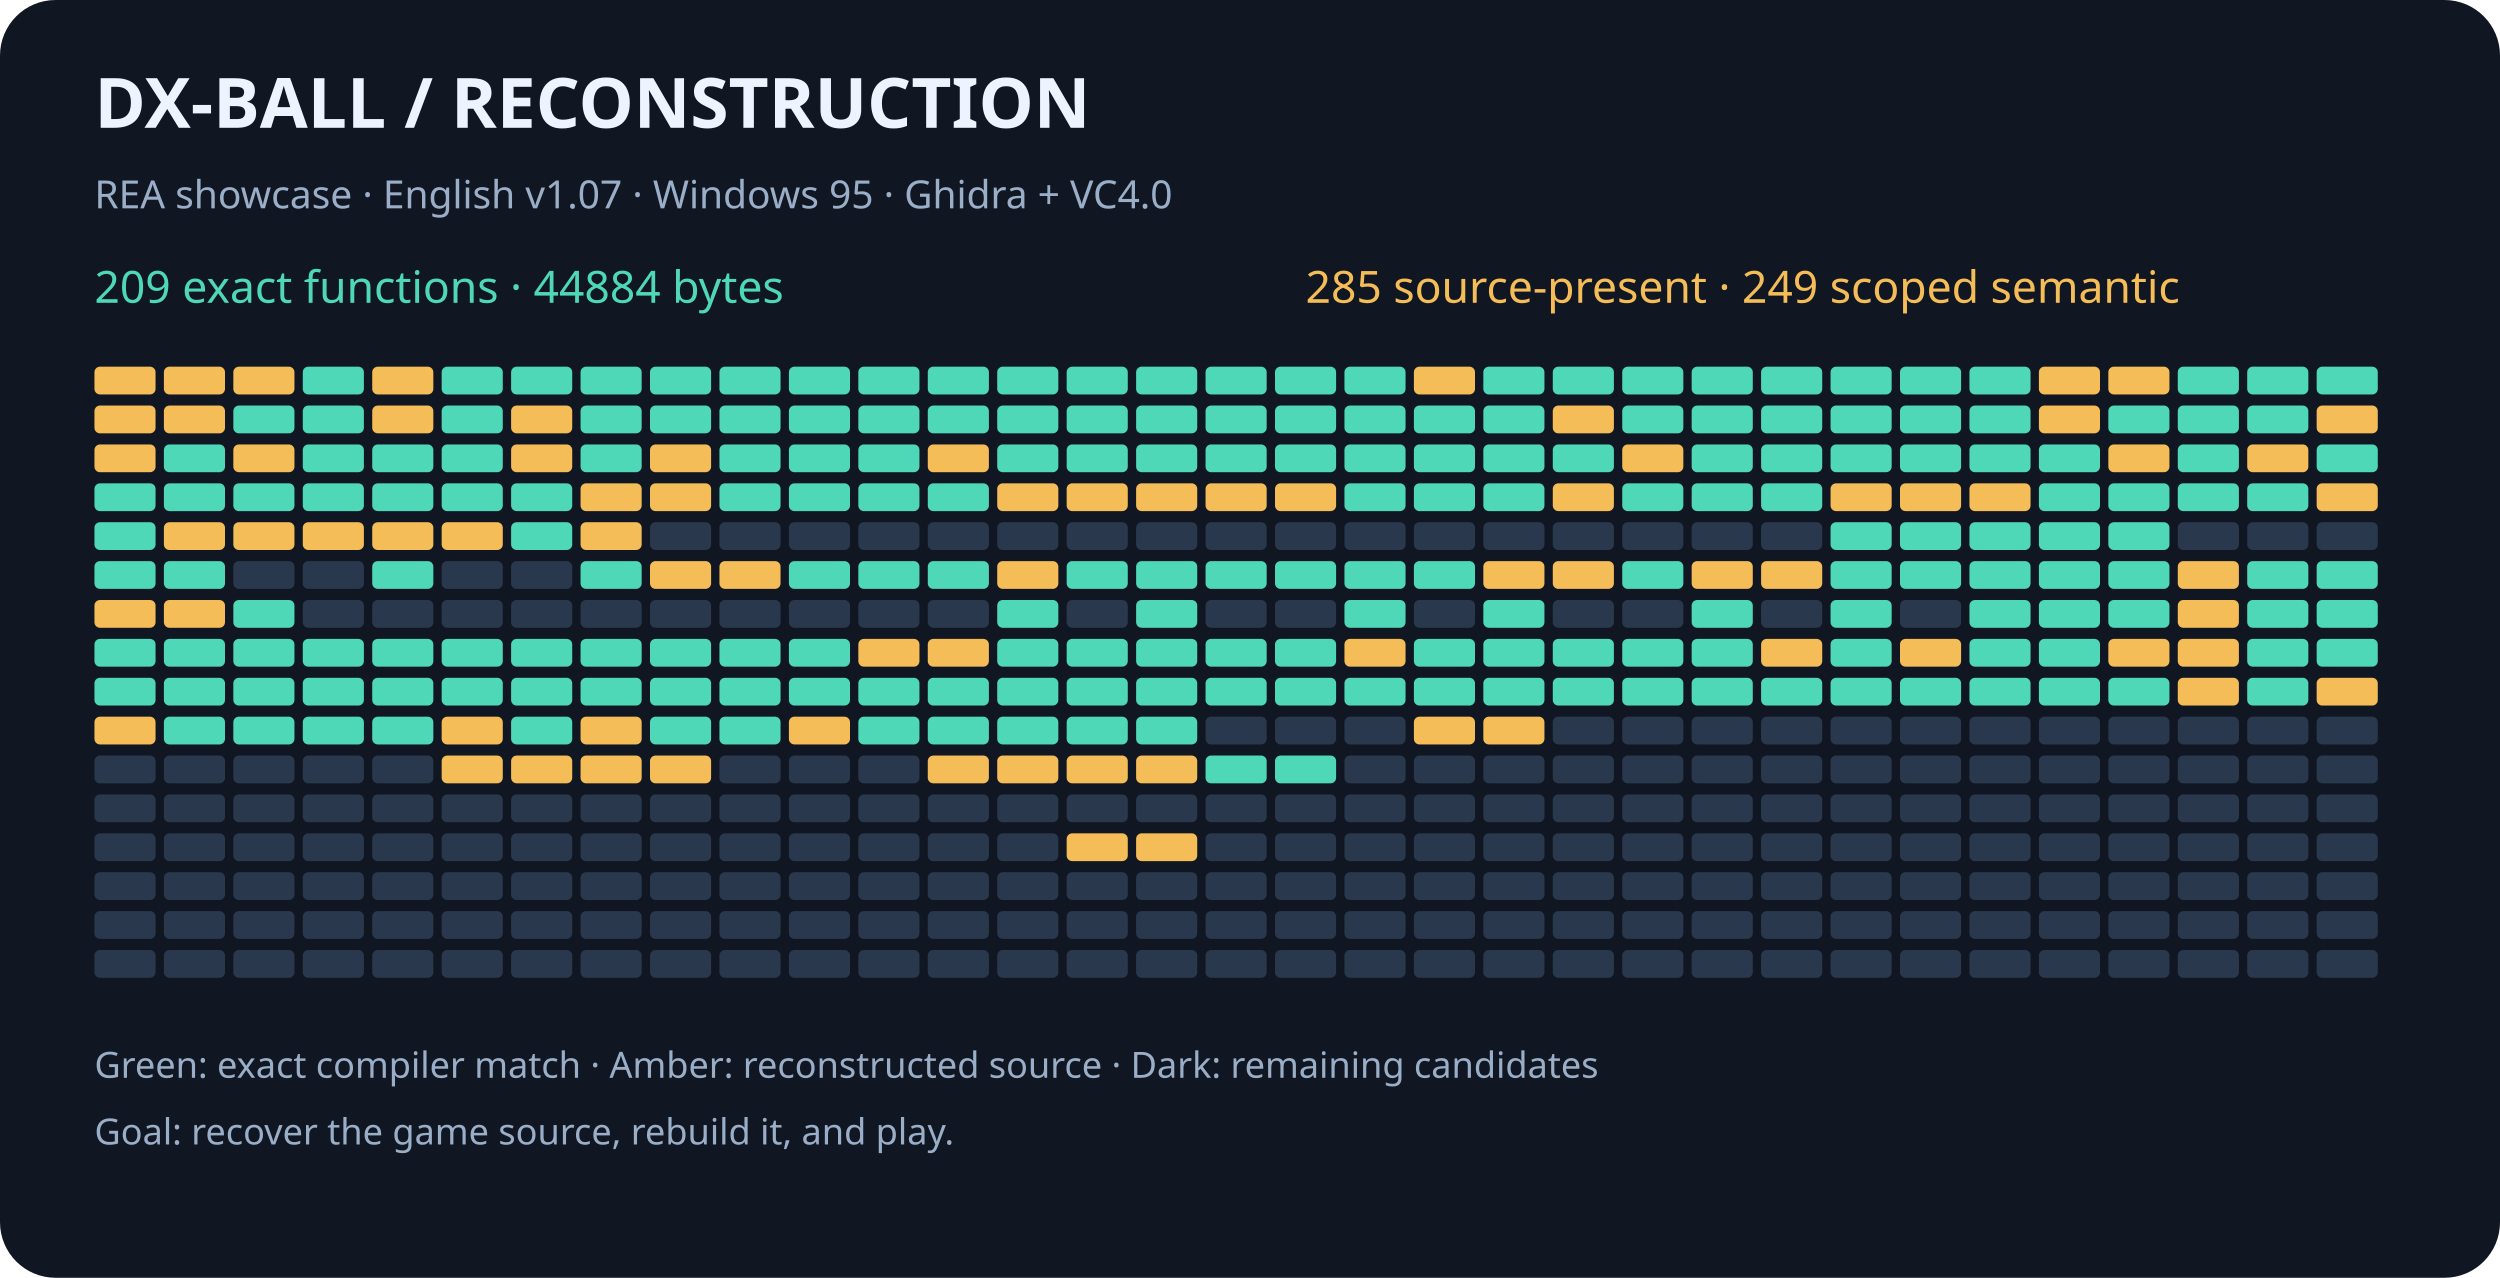
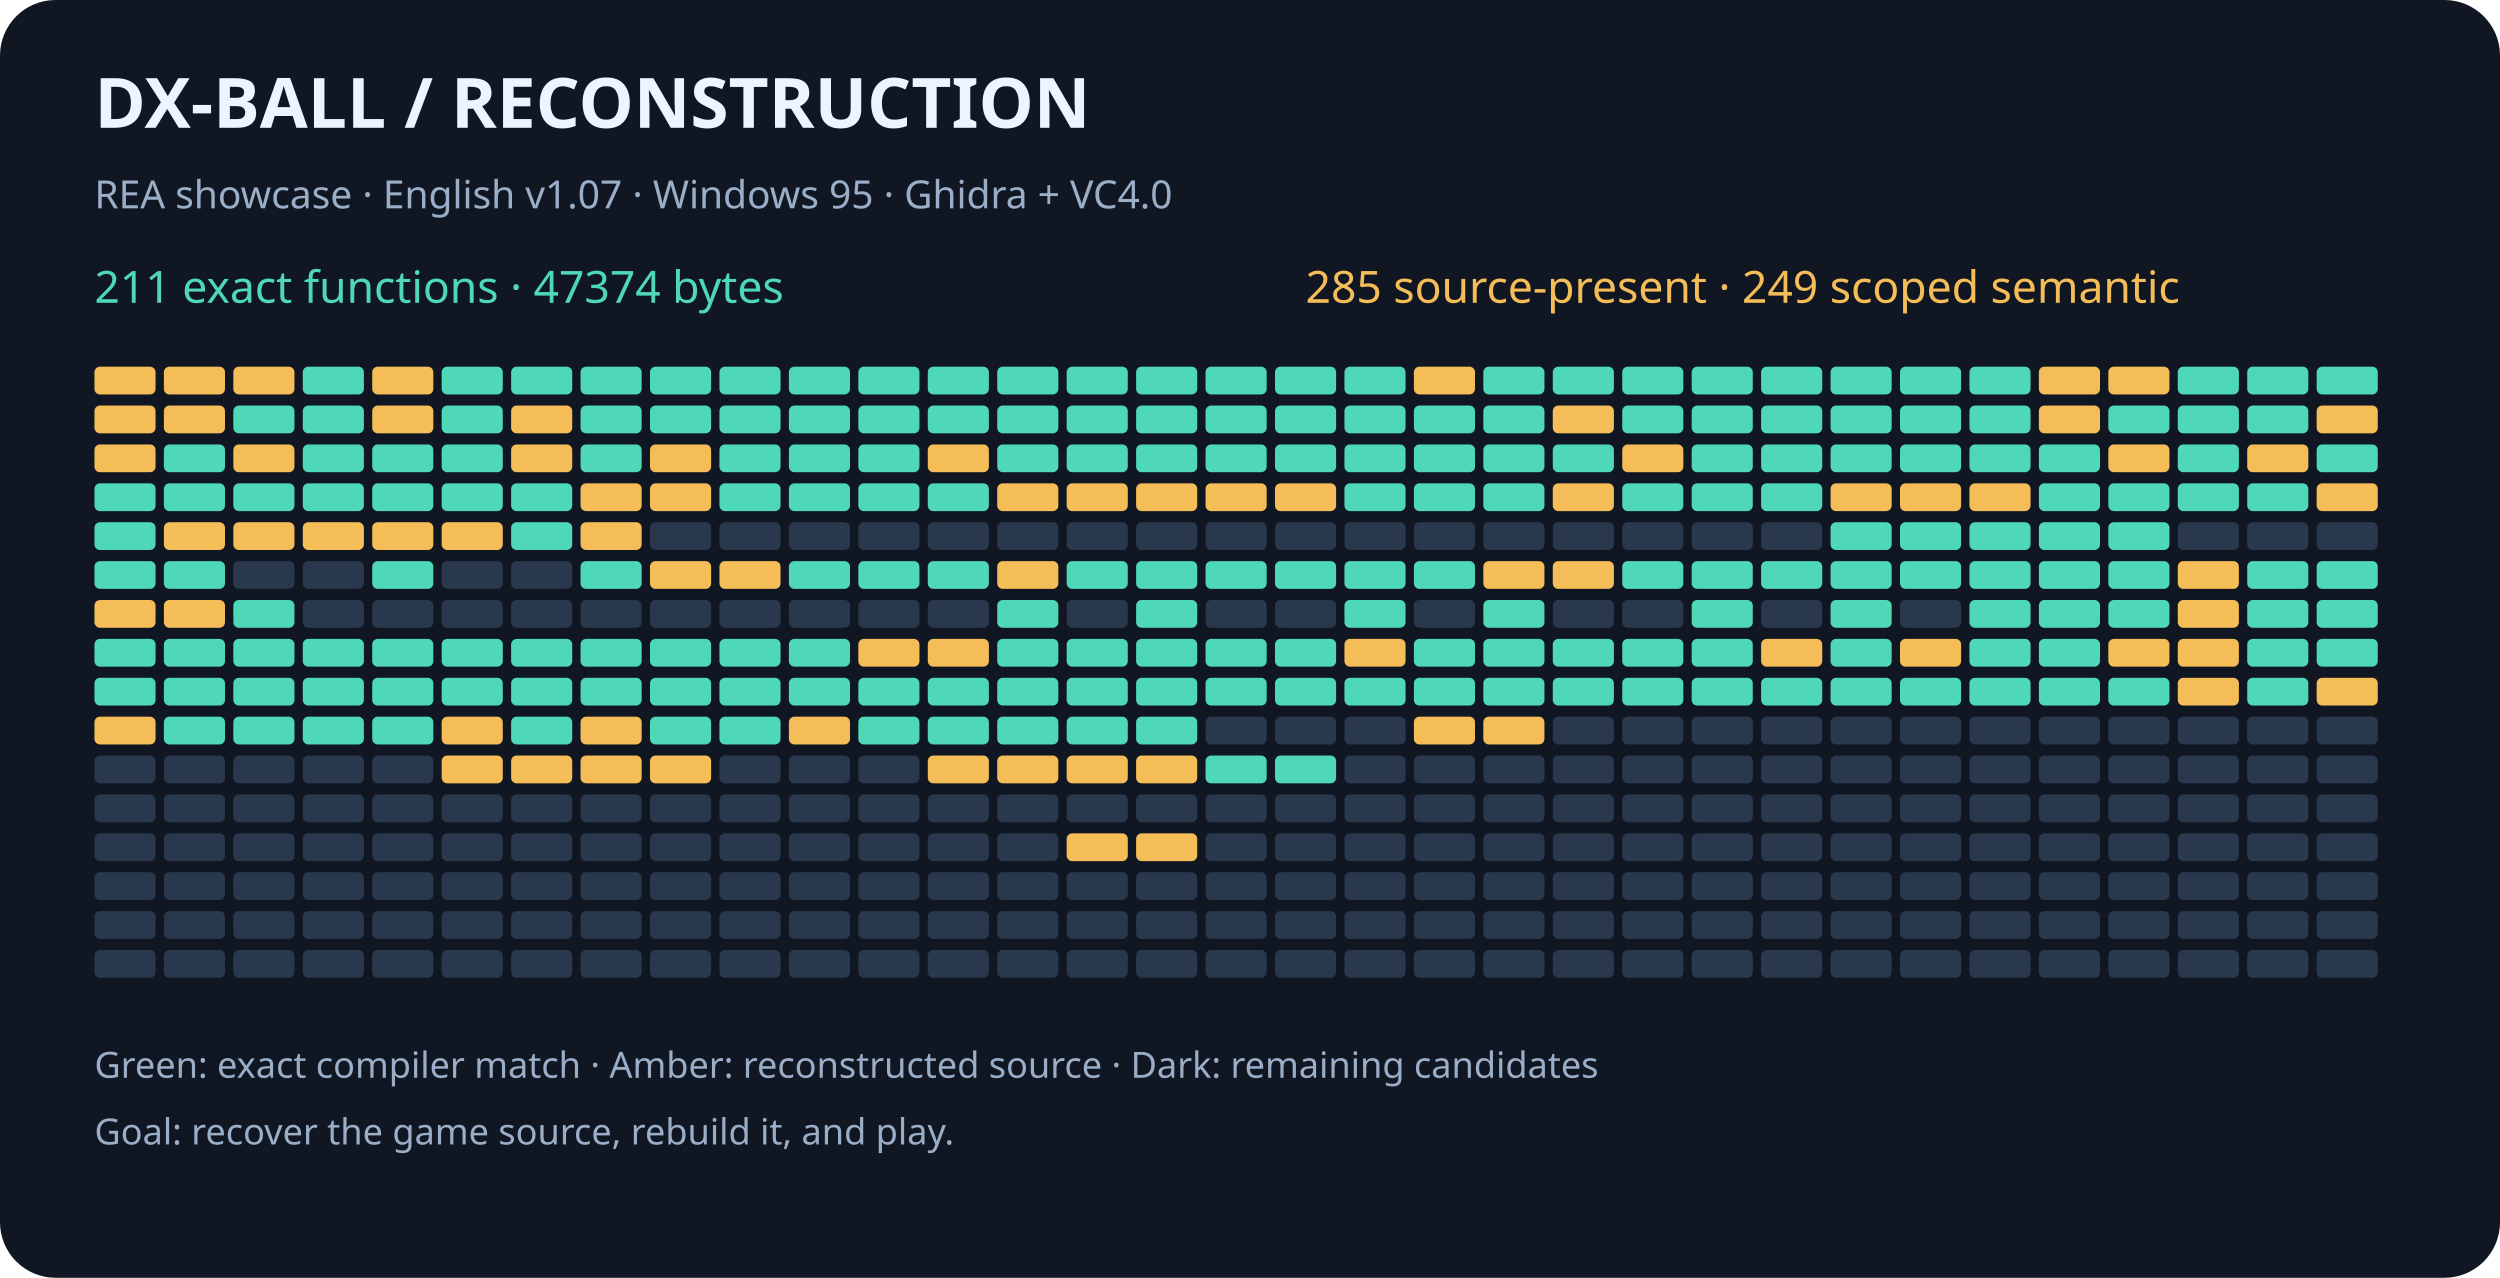
<svg xmlns="http://www.w3.org/2000/svg" width="900" height="460" viewBox="0 0 900 460" role="img" aria-labelledby="title desc">
  <rect width="900" height="460" rx="20" fill="#101722" />
  <g font-family="sans-serif">
    <text x="34" y="46" fill="#eef4ff" font-size="25" font-weight="bold">DX-BALL  /  RECONSTRUCTION</text>
    <text x="34" y="75" fill="#9baec8" font-size="14">REA showcase · English v1.07 · Windows 95 · Ghidra + VC4.0</text>
-     <text x="34" y="109" fill="#4ed8b7" font-size="16">209 exact functions · 44884 bytes</text>
+     <text x="34" y="109" fill="#4ed8b7" font-size="16">211 exact functions · 47374 bytes</text>
    <text x="470" y="109" fill="#f5bd57" font-size="16">285 source-present · 249 scoped semantic</text>
    <rect x="34" y="132" width="22" height="10" rx="2" fill="#f5bd57" />
    <rect x="59" y="132" width="22" height="10" rx="2" fill="#f5bd57" />
    <rect x="84" y="132" width="22" height="10" rx="2" fill="#f5bd57" />
    <rect x="109" y="132" width="22" height="10" rx="2" fill="#4ed8b7" />
    <rect x="134" y="132" width="22" height="10" rx="2" fill="#f5bd57" />
    <rect x="159" y="132" width="22" height="10" rx="2" fill="#4ed8b7" />
    <rect x="184" y="132" width="22" height="10" rx="2" fill="#4ed8b7" />
    <rect x="209" y="132" width="22" height="10" rx="2" fill="#4ed8b7" />
    <rect x="234" y="132" width="22" height="10" rx="2" fill="#4ed8b7" />
    <rect x="259" y="132" width="22" height="10" rx="2" fill="#4ed8b7" />
    <rect x="284" y="132" width="22" height="10" rx="2" fill="#4ed8b7" />
    <rect x="309" y="132" width="22" height="10" rx="2" fill="#4ed8b7" />
    <rect x="334" y="132" width="22" height="10" rx="2" fill="#4ed8b7" />
    <rect x="359" y="132" width="22" height="10" rx="2" fill="#4ed8b7" />
    <rect x="384" y="132" width="22" height="10" rx="2" fill="#4ed8b7" />
    <rect x="409" y="132" width="22" height="10" rx="2" fill="#4ed8b7" />
    <rect x="434" y="132" width="22" height="10" rx="2" fill="#4ed8b7" />
    <rect x="459" y="132" width="22" height="10" rx="2" fill="#4ed8b7" />
    <rect x="484" y="132" width="22" height="10" rx="2" fill="#4ed8b7" />
    <rect x="509" y="132" width="22" height="10" rx="2" fill="#f5bd57" />
    <rect x="534" y="132" width="22" height="10" rx="2" fill="#4ed8b7" />
    <rect x="559" y="132" width="22" height="10" rx="2" fill="#4ed8b7" />
    <rect x="584" y="132" width="22" height="10" rx="2" fill="#4ed8b7" />
    <rect x="609" y="132" width="22" height="10" rx="2" fill="#4ed8b7" />
    <rect x="634" y="132" width="22" height="10" rx="2" fill="#4ed8b7" />
    <rect x="659" y="132" width="22" height="10" rx="2" fill="#4ed8b7" />
    <rect x="684" y="132" width="22" height="10" rx="2" fill="#4ed8b7" />
    <rect x="709" y="132" width="22" height="10" rx="2" fill="#4ed8b7" />
    <rect x="734" y="132" width="22" height="10" rx="2" fill="#f5bd57" />
    <rect x="759" y="132" width="22" height="10" rx="2" fill="#f5bd57" />
    <rect x="784" y="132" width="22" height="10" rx="2" fill="#4ed8b7" />
    <rect x="809" y="132" width="22" height="10" rx="2" fill="#4ed8b7" />
    <rect x="834" y="132" width="22" height="10" rx="2" fill="#4ed8b7" />
    <rect x="34" y="146" width="22" height="10" rx="2" fill="#f5bd57" />
    <rect x="59" y="146" width="22" height="10" rx="2" fill="#f5bd57" />
    <rect x="84" y="146" width="22" height="10" rx="2" fill="#4ed8b7" />
    <rect x="109" y="146" width="22" height="10" rx="2" fill="#4ed8b7" />
    <rect x="134" y="146" width="22" height="10" rx="2" fill="#f5bd57" />
    <rect x="159" y="146" width="22" height="10" rx="2" fill="#4ed8b7" />
    <rect x="184" y="146" width="22" height="10" rx="2" fill="#f5bd57" />
    <rect x="209" y="146" width="22" height="10" rx="2" fill="#4ed8b7" />
    <rect x="234" y="146" width="22" height="10" rx="2" fill="#4ed8b7" />
    <rect x="259" y="146" width="22" height="10" rx="2" fill="#4ed8b7" />
    <rect x="284" y="146" width="22" height="10" rx="2" fill="#4ed8b7" />
    <rect x="309" y="146" width="22" height="10" rx="2" fill="#4ed8b7" />
    <rect x="334" y="146" width="22" height="10" rx="2" fill="#4ed8b7" />
    <rect x="359" y="146" width="22" height="10" rx="2" fill="#4ed8b7" />
    <rect x="384" y="146" width="22" height="10" rx="2" fill="#4ed8b7" />
    <rect x="409" y="146" width="22" height="10" rx="2" fill="#4ed8b7" />
    <rect x="434" y="146" width="22" height="10" rx="2" fill="#4ed8b7" />
    <rect x="459" y="146" width="22" height="10" rx="2" fill="#4ed8b7" />
    <rect x="484" y="146" width="22" height="10" rx="2" fill="#4ed8b7" />
    <rect x="509" y="146" width="22" height="10" rx="2" fill="#4ed8b7" />
    <rect x="534" y="146" width="22" height="10" rx="2" fill="#4ed8b7" />
    <rect x="559" y="146" width="22" height="10" rx="2" fill="#f5bd57" />
    <rect x="584" y="146" width="22" height="10" rx="2" fill="#4ed8b7" />
    <rect x="609" y="146" width="22" height="10" rx="2" fill="#4ed8b7" />
    <rect x="634" y="146" width="22" height="10" rx="2" fill="#4ed8b7" />
    <rect x="659" y="146" width="22" height="10" rx="2" fill="#4ed8b7" />
    <rect x="684" y="146" width="22" height="10" rx="2" fill="#4ed8b7" />
    <rect x="709" y="146" width="22" height="10" rx="2" fill="#4ed8b7" />
    <rect x="734" y="146" width="22" height="10" rx="2" fill="#f5bd57" />
    <rect x="759" y="146" width="22" height="10" rx="2" fill="#4ed8b7" />
    <rect x="784" y="146" width="22" height="10" rx="2" fill="#4ed8b7" />
    <rect x="809" y="146" width="22" height="10" rx="2" fill="#4ed8b7" />
    <rect x="834" y="146" width="22" height="10" rx="2" fill="#f5bd57" />
    <rect x="34" y="160" width="22" height="10" rx="2" fill="#f5bd57" />
    <rect x="59" y="160" width="22" height="10" rx="2" fill="#4ed8b7" />
    <rect x="84" y="160" width="22" height="10" rx="2" fill="#f5bd57" />
    <rect x="109" y="160" width="22" height="10" rx="2" fill="#4ed8b7" />
    <rect x="134" y="160" width="22" height="10" rx="2" fill="#4ed8b7" />
    <rect x="159" y="160" width="22" height="10" rx="2" fill="#4ed8b7" />
    <rect x="184" y="160" width="22" height="10" rx="2" fill="#f5bd57" />
    <rect x="209" y="160" width="22" height="10" rx="2" fill="#4ed8b7" />
    <rect x="234" y="160" width="22" height="10" rx="2" fill="#f5bd57" />
    <rect x="259" y="160" width="22" height="10" rx="2" fill="#4ed8b7" />
    <rect x="284" y="160" width="22" height="10" rx="2" fill="#4ed8b7" />
    <rect x="309" y="160" width="22" height="10" rx="2" fill="#4ed8b7" />
    <rect x="334" y="160" width="22" height="10" rx="2" fill="#f5bd57" />
    <rect x="359" y="160" width="22" height="10" rx="2" fill="#4ed8b7" />
    <rect x="384" y="160" width="22" height="10" rx="2" fill="#4ed8b7" />
    <rect x="409" y="160" width="22" height="10" rx="2" fill="#4ed8b7" />
    <rect x="434" y="160" width="22" height="10" rx="2" fill="#4ed8b7" />
    <rect x="459" y="160" width="22" height="10" rx="2" fill="#4ed8b7" />
    <rect x="484" y="160" width="22" height="10" rx="2" fill="#4ed8b7" />
    <rect x="509" y="160" width="22" height="10" rx="2" fill="#4ed8b7" />
    <rect x="534" y="160" width="22" height="10" rx="2" fill="#4ed8b7" />
    <rect x="559" y="160" width="22" height="10" rx="2" fill="#4ed8b7" />
    <rect x="584" y="160" width="22" height="10" rx="2" fill="#f5bd57" />
    <rect x="609" y="160" width="22" height="10" rx="2" fill="#4ed8b7" />
    <rect x="634" y="160" width="22" height="10" rx="2" fill="#4ed8b7" />
    <rect x="659" y="160" width="22" height="10" rx="2" fill="#4ed8b7" />
    <rect x="684" y="160" width="22" height="10" rx="2" fill="#4ed8b7" />
    <rect x="709" y="160" width="22" height="10" rx="2" fill="#4ed8b7" />
    <rect x="734" y="160" width="22" height="10" rx="2" fill="#4ed8b7" />
    <rect x="759" y="160" width="22" height="10" rx="2" fill="#f5bd57" />
    <rect x="784" y="160" width="22" height="10" rx="2" fill="#4ed8b7" />
    <rect x="809" y="160" width="22" height="10" rx="2" fill="#f5bd57" />
    <rect x="834" y="160" width="22" height="10" rx="2" fill="#4ed8b7" />
    <rect x="34" y="174" width="22" height="10" rx="2" fill="#4ed8b7" />
    <rect x="59" y="174" width="22" height="10" rx="2" fill="#4ed8b7" />
    <rect x="84" y="174" width="22" height="10" rx="2" fill="#4ed8b7" />
    <rect x="109" y="174" width="22" height="10" rx="2" fill="#4ed8b7" />
    <rect x="134" y="174" width="22" height="10" rx="2" fill="#4ed8b7" />
    <rect x="159" y="174" width="22" height="10" rx="2" fill="#4ed8b7" />
    <rect x="184" y="174" width="22" height="10" rx="2" fill="#4ed8b7" />
    <rect x="209" y="174" width="22" height="10" rx="2" fill="#f5bd57" />
    <rect x="234" y="174" width="22" height="10" rx="2" fill="#f5bd57" />
    <rect x="259" y="174" width="22" height="10" rx="2" fill="#4ed8b7" />
    <rect x="284" y="174" width="22" height="10" rx="2" fill="#4ed8b7" />
    <rect x="309" y="174" width="22" height="10" rx="2" fill="#4ed8b7" />
    <rect x="334" y="174" width="22" height="10" rx="2" fill="#4ed8b7" />
    <rect x="359" y="174" width="22" height="10" rx="2" fill="#f5bd57" />
    <rect x="384" y="174" width="22" height="10" rx="2" fill="#f5bd57" />
    <rect x="409" y="174" width="22" height="10" rx="2" fill="#f5bd57" />
    <rect x="434" y="174" width="22" height="10" rx="2" fill="#f5bd57" />
    <rect x="459" y="174" width="22" height="10" rx="2" fill="#f5bd57" />
    <rect x="484" y="174" width="22" height="10" rx="2" fill="#4ed8b7" />
    <rect x="509" y="174" width="22" height="10" rx="2" fill="#4ed8b7" />
    <rect x="534" y="174" width="22" height="10" rx="2" fill="#4ed8b7" />
    <rect x="559" y="174" width="22" height="10" rx="2" fill="#f5bd57" />
    <rect x="584" y="174" width="22" height="10" rx="2" fill="#4ed8b7" />
    <rect x="609" y="174" width="22" height="10" rx="2" fill="#4ed8b7" />
    <rect x="634" y="174" width="22" height="10" rx="2" fill="#4ed8b7" />
    <rect x="659" y="174" width="22" height="10" rx="2" fill="#f5bd57" />
    <rect x="684" y="174" width="22" height="10" rx="2" fill="#f5bd57" />
    <rect x="709" y="174" width="22" height="10" rx="2" fill="#f5bd57" />
    <rect x="734" y="174" width="22" height="10" rx="2" fill="#4ed8b7" />
    <rect x="759" y="174" width="22" height="10" rx="2" fill="#4ed8b7" />
    <rect x="784" y="174" width="22" height="10" rx="2" fill="#4ed8b7" />
    <rect x="809" y="174" width="22" height="10" rx="2" fill="#4ed8b7" />
    <rect x="834" y="174" width="22" height="10" rx="2" fill="#f5bd57" />
    <rect x="34" y="188" width="22" height="10" rx="2" fill="#4ed8b7" />
    <rect x="59" y="188" width="22" height="10" rx="2" fill="#f5bd57" />
    <rect x="84" y="188" width="22" height="10" rx="2" fill="#f5bd57" />
    <rect x="109" y="188" width="22" height="10" rx="2" fill="#f5bd57" />
    <rect x="134" y="188" width="22" height="10" rx="2" fill="#f5bd57" />
    <rect x="159" y="188" width="22" height="10" rx="2" fill="#f5bd57" />
    <rect x="184" y="188" width="22" height="10" rx="2" fill="#4ed8b7" />
    <rect x="209" y="188" width="22" height="10" rx="2" fill="#f5bd57" />
    <rect x="234" y="188" width="22" height="10" rx="2" fill="#29384c" />
    <rect x="259" y="188" width="22" height="10" rx="2" fill="#29384c" />
    <rect x="284" y="188" width="22" height="10" rx="2" fill="#29384c" />
    <rect x="309" y="188" width="22" height="10" rx="2" fill="#29384c" />
    <rect x="334" y="188" width="22" height="10" rx="2" fill="#29384c" />
    <rect x="359" y="188" width="22" height="10" rx="2" fill="#29384c" />
    <rect x="384" y="188" width="22" height="10" rx="2" fill="#29384c" />
    <rect x="409" y="188" width="22" height="10" rx="2" fill="#29384c" />
    <rect x="434" y="188" width="22" height="10" rx="2" fill="#29384c" />
    <rect x="459" y="188" width="22" height="10" rx="2" fill="#29384c" />
    <rect x="484" y="188" width="22" height="10" rx="2" fill="#29384c" />
    <rect x="509" y="188" width="22" height="10" rx="2" fill="#29384c" />
    <rect x="534" y="188" width="22" height="10" rx="2" fill="#29384c" />
    <rect x="559" y="188" width="22" height="10" rx="2" fill="#29384c" />
    <rect x="584" y="188" width="22" height="10" rx="2" fill="#29384c" />
    <rect x="609" y="188" width="22" height="10" rx="2" fill="#29384c" />
    <rect x="634" y="188" width="22" height="10" rx="2" fill="#29384c" />
    <rect x="659" y="188" width="22" height="10" rx="2" fill="#4ed8b7" />
    <rect x="684" y="188" width="22" height="10" rx="2" fill="#4ed8b7" />
    <rect x="709" y="188" width="22" height="10" rx="2" fill="#4ed8b7" />
    <rect x="734" y="188" width="22" height="10" rx="2" fill="#4ed8b7" />
    <rect x="759" y="188" width="22" height="10" rx="2" fill="#4ed8b7" />
    <rect x="784" y="188" width="22" height="10" rx="2" fill="#29384c" />
    <rect x="809" y="188" width="22" height="10" rx="2" fill="#29384c" />
    <rect x="834" y="188" width="22" height="10" rx="2" fill="#29384c" />
    <rect x="34" y="202" width="22" height="10" rx="2" fill="#4ed8b7" />
    <rect x="59" y="202" width="22" height="10" rx="2" fill="#4ed8b7" />
    <rect x="84" y="202" width="22" height="10" rx="2" fill="#29384c" />
    <rect x="109" y="202" width="22" height="10" rx="2" fill="#29384c" />
    <rect x="134" y="202" width="22" height="10" rx="2" fill="#4ed8b7" />
    <rect x="159" y="202" width="22" height="10" rx="2" fill="#29384c" />
    <rect x="184" y="202" width="22" height="10" rx="2" fill="#29384c" />
    <rect x="209" y="202" width="22" height="10" rx="2" fill="#4ed8b7" />
    <rect x="234" y="202" width="22" height="10" rx="2" fill="#f5bd57" />
    <rect x="259" y="202" width="22" height="10" rx="2" fill="#f5bd57" />
    <rect x="284" y="202" width="22" height="10" rx="2" fill="#4ed8b7" />
    <rect x="309" y="202" width="22" height="10" rx="2" fill="#4ed8b7" />
    <rect x="334" y="202" width="22" height="10" rx="2" fill="#4ed8b7" />
    <rect x="359" y="202" width="22" height="10" rx="2" fill="#f5bd57" />
    <rect x="384" y="202" width="22" height="10" rx="2" fill="#4ed8b7" />
    <rect x="409" y="202" width="22" height="10" rx="2" fill="#4ed8b7" />
    <rect x="434" y="202" width="22" height="10" rx="2" fill="#4ed8b7" />
    <rect x="459" y="202" width="22" height="10" rx="2" fill="#4ed8b7" />
    <rect x="484" y="202" width="22" height="10" rx="2" fill="#4ed8b7" />
    <rect x="509" y="202" width="22" height="10" rx="2" fill="#4ed8b7" />
    <rect x="534" y="202" width="22" height="10" rx="2" fill="#f5bd57" />
    <rect x="559" y="202" width="22" height="10" rx="2" fill="#f5bd57" />
    <rect x="584" y="202" width="22" height="10" rx="2" fill="#4ed8b7" />
-     <rect x="609" y="202" width="22" height="10" rx="2" fill="#f5bd57" />
-     <rect x="634" y="202" width="22" height="10" rx="2" fill="#f5bd57" />
+     <rect x="609" y="202" width="22" height="10" rx="2" fill="#4ed8b7" />
+     <rect x="634" y="202" width="22" height="10" rx="2" fill="#4ed8b7" />
    <rect x="659" y="202" width="22" height="10" rx="2" fill="#4ed8b7" />
    <rect x="684" y="202" width="22" height="10" rx="2" fill="#4ed8b7" />
    <rect x="709" y="202" width="22" height="10" rx="2" fill="#4ed8b7" />
    <rect x="734" y="202" width="22" height="10" rx="2" fill="#4ed8b7" />
    <rect x="759" y="202" width="22" height="10" rx="2" fill="#4ed8b7" />
    <rect x="784" y="202" width="22" height="10" rx="2" fill="#f5bd57" />
    <rect x="809" y="202" width="22" height="10" rx="2" fill="#4ed8b7" />
    <rect x="834" y="202" width="22" height="10" rx="2" fill="#4ed8b7" />
    <rect x="34" y="216" width="22" height="10" rx="2" fill="#f5bd57" />
    <rect x="59" y="216" width="22" height="10" rx="2" fill="#f5bd57" />
    <rect x="84" y="216" width="22" height="10" rx="2" fill="#4ed8b7" />
    <rect x="109" y="216" width="22" height="10" rx="2" fill="#29384c" />
    <rect x="134" y="216" width="22" height="10" rx="2" fill="#29384c" />
    <rect x="159" y="216" width="22" height="10" rx="2" fill="#29384c" />
    <rect x="184" y="216" width="22" height="10" rx="2" fill="#29384c" />
    <rect x="209" y="216" width="22" height="10" rx="2" fill="#29384c" />
    <rect x="234" y="216" width="22" height="10" rx="2" fill="#29384c" />
    <rect x="259" y="216" width="22" height="10" rx="2" fill="#29384c" />
    <rect x="284" y="216" width="22" height="10" rx="2" fill="#29384c" />
    <rect x="309" y="216" width="22" height="10" rx="2" fill="#29384c" />
    <rect x="334" y="216" width="22" height="10" rx="2" fill="#29384c" />
    <rect x="359" y="216" width="22" height="10" rx="2" fill="#4ed8b7" />
    <rect x="384" y="216" width="22" height="10" rx="2" fill="#29384c" />
    <rect x="409" y="216" width="22" height="10" rx="2" fill="#4ed8b7" />
    <rect x="434" y="216" width="22" height="10" rx="2" fill="#29384c" />
    <rect x="459" y="216" width="22" height="10" rx="2" fill="#29384c" />
    <rect x="484" y="216" width="22" height="10" rx="2" fill="#4ed8b7" />
    <rect x="509" y="216" width="22" height="10" rx="2" fill="#29384c" />
    <rect x="534" y="216" width="22" height="10" rx="2" fill="#4ed8b7" />
    <rect x="559" y="216" width="22" height="10" rx="2" fill="#29384c" />
    <rect x="584" y="216" width="22" height="10" rx="2" fill="#29384c" />
    <rect x="609" y="216" width="22" height="10" rx="2" fill="#4ed8b7" />
    <rect x="634" y="216" width="22" height="10" rx="2" fill="#29384c" />
    <rect x="659" y="216" width="22" height="10" rx="2" fill="#4ed8b7" />
    <rect x="684" y="216" width="22" height="10" rx="2" fill="#29384c" />
    <rect x="709" y="216" width="22" height="10" rx="2" fill="#4ed8b7" />
    <rect x="734" y="216" width="22" height="10" rx="2" fill="#4ed8b7" />
    <rect x="759" y="216" width="22" height="10" rx="2" fill="#4ed8b7" />
    <rect x="784" y="216" width="22" height="10" rx="2" fill="#f5bd57" />
    <rect x="809" y="216" width="22" height="10" rx="2" fill="#4ed8b7" />
    <rect x="834" y="216" width="22" height="10" rx="2" fill="#4ed8b7" />
    <rect x="34" y="230" width="22" height="10" rx="2" fill="#4ed8b7" />
    <rect x="59" y="230" width="22" height="10" rx="2" fill="#4ed8b7" />
    <rect x="84" y="230" width="22" height="10" rx="2" fill="#4ed8b7" />
    <rect x="109" y="230" width="22" height="10" rx="2" fill="#4ed8b7" />
    <rect x="134" y="230" width="22" height="10" rx="2" fill="#4ed8b7" />
    <rect x="159" y="230" width="22" height="10" rx="2" fill="#4ed8b7" />
    <rect x="184" y="230" width="22" height="10" rx="2" fill="#4ed8b7" />
    <rect x="209" y="230" width="22" height="10" rx="2" fill="#4ed8b7" />
    <rect x="234" y="230" width="22" height="10" rx="2" fill="#4ed8b7" />
    <rect x="259" y="230" width="22" height="10" rx="2" fill="#4ed8b7" />
    <rect x="284" y="230" width="22" height="10" rx="2" fill="#4ed8b7" />
    <rect x="309" y="230" width="22" height="10" rx="2" fill="#f5bd57" />
    <rect x="334" y="230" width="22" height="10" rx="2" fill="#f5bd57" />
    <rect x="359" y="230" width="22" height="10" rx="2" fill="#4ed8b7" />
    <rect x="384" y="230" width="22" height="10" rx="2" fill="#4ed8b7" />
    <rect x="409" y="230" width="22" height="10" rx="2" fill="#4ed8b7" />
    <rect x="434" y="230" width="22" height="10" rx="2" fill="#4ed8b7" />
    <rect x="459" y="230" width="22" height="10" rx="2" fill="#4ed8b7" />
    <rect x="484" y="230" width="22" height="10" rx="2" fill="#f5bd57" />
    <rect x="509" y="230" width="22" height="10" rx="2" fill="#4ed8b7" />
    <rect x="534" y="230" width="22" height="10" rx="2" fill="#4ed8b7" />
    <rect x="559" y="230" width="22" height="10" rx="2" fill="#4ed8b7" />
    <rect x="584" y="230" width="22" height="10" rx="2" fill="#4ed8b7" />
    <rect x="609" y="230" width="22" height="10" rx="2" fill="#4ed8b7" />
    <rect x="634" y="230" width="22" height="10" rx="2" fill="#f5bd57" />
    <rect x="659" y="230" width="22" height="10" rx="2" fill="#4ed8b7" />
    <rect x="684" y="230" width="22" height="10" rx="2" fill="#f5bd57" />
    <rect x="709" y="230" width="22" height="10" rx="2" fill="#4ed8b7" />
    <rect x="734" y="230" width="22" height="10" rx="2" fill="#4ed8b7" />
    <rect x="759" y="230" width="22" height="10" rx="2" fill="#f5bd57" />
    <rect x="784" y="230" width="22" height="10" rx="2" fill="#f5bd57" />
    <rect x="809" y="230" width="22" height="10" rx="2" fill="#4ed8b7" />
    <rect x="834" y="230" width="22" height="10" rx="2" fill="#4ed8b7" />
    <rect x="34" y="244" width="22" height="10" rx="2" fill="#4ed8b7" />
    <rect x="59" y="244" width="22" height="10" rx="2" fill="#4ed8b7" />
    <rect x="84" y="244" width="22" height="10" rx="2" fill="#4ed8b7" />
    <rect x="109" y="244" width="22" height="10" rx="2" fill="#4ed8b7" />
    <rect x="134" y="244" width="22" height="10" rx="2" fill="#4ed8b7" />
    <rect x="159" y="244" width="22" height="10" rx="2" fill="#4ed8b7" />
    <rect x="184" y="244" width="22" height="10" rx="2" fill="#4ed8b7" />
    <rect x="209" y="244" width="22" height="10" rx="2" fill="#4ed8b7" />
    <rect x="234" y="244" width="22" height="10" rx="2" fill="#4ed8b7" />
    <rect x="259" y="244" width="22" height="10" rx="2" fill="#4ed8b7" />
    <rect x="284" y="244" width="22" height="10" rx="2" fill="#4ed8b7" />
    <rect x="309" y="244" width="22" height="10" rx="2" fill="#4ed8b7" />
    <rect x="334" y="244" width="22" height="10" rx="2" fill="#4ed8b7" />
    <rect x="359" y="244" width="22" height="10" rx="2" fill="#4ed8b7" />
    <rect x="384" y="244" width="22" height="10" rx="2" fill="#4ed8b7" />
    <rect x="409" y="244" width="22" height="10" rx="2" fill="#4ed8b7" />
    <rect x="434" y="244" width="22" height="10" rx="2" fill="#4ed8b7" />
    <rect x="459" y="244" width="22" height="10" rx="2" fill="#4ed8b7" />
    <rect x="484" y="244" width="22" height="10" rx="2" fill="#4ed8b7" />
    <rect x="509" y="244" width="22" height="10" rx="2" fill="#4ed8b7" />
    <rect x="534" y="244" width="22" height="10" rx="2" fill="#4ed8b7" />
    <rect x="559" y="244" width="22" height="10" rx="2" fill="#4ed8b7" />
    <rect x="584" y="244" width="22" height="10" rx="2" fill="#4ed8b7" />
    <rect x="609" y="244" width="22" height="10" rx="2" fill="#4ed8b7" />
    <rect x="634" y="244" width="22" height="10" rx="2" fill="#4ed8b7" />
    <rect x="659" y="244" width="22" height="10" rx="2" fill="#4ed8b7" />
    <rect x="684" y="244" width="22" height="10" rx="2" fill="#4ed8b7" />
    <rect x="709" y="244" width="22" height="10" rx="2" fill="#4ed8b7" />
    <rect x="734" y="244" width="22" height="10" rx="2" fill="#4ed8b7" />
    <rect x="759" y="244" width="22" height="10" rx="2" fill="#4ed8b7" />
    <rect x="784" y="244" width="22" height="10" rx="2" fill="#f5bd57" />
    <rect x="809" y="244" width="22" height="10" rx="2" fill="#4ed8b7" />
    <rect x="834" y="244" width="22" height="10" rx="2" fill="#f5bd57" />
    <rect x="34" y="258" width="22" height="10" rx="2" fill="#f5bd57" />
    <rect x="59" y="258" width="22" height="10" rx="2" fill="#4ed8b7" />
    <rect x="84" y="258" width="22" height="10" rx="2" fill="#4ed8b7" />
    <rect x="109" y="258" width="22" height="10" rx="2" fill="#4ed8b7" />
    <rect x="134" y="258" width="22" height="10" rx="2" fill="#4ed8b7" />
    <rect x="159" y="258" width="22" height="10" rx="2" fill="#f5bd57" />
    <rect x="184" y="258" width="22" height="10" rx="2" fill="#4ed8b7" />
    <rect x="209" y="258" width="22" height="10" rx="2" fill="#f5bd57" />
    <rect x="234" y="258" width="22" height="10" rx="2" fill="#4ed8b7" />
    <rect x="259" y="258" width="22" height="10" rx="2" fill="#4ed8b7" />
    <rect x="284" y="258" width="22" height="10" rx="2" fill="#f5bd57" />
    <rect x="309" y="258" width="22" height="10" rx="2" fill="#4ed8b7" />
    <rect x="334" y="258" width="22" height="10" rx="2" fill="#4ed8b7" />
    <rect x="359" y="258" width="22" height="10" rx="2" fill="#4ed8b7" />
    <rect x="384" y="258" width="22" height="10" rx="2" fill="#4ed8b7" />
    <rect x="409" y="258" width="22" height="10" rx="2" fill="#4ed8b7" />
    <rect x="434" y="258" width="22" height="10" rx="2" fill="#29384c" />
    <rect x="459" y="258" width="22" height="10" rx="2" fill="#29384c" />
    <rect x="484" y="258" width="22" height="10" rx="2" fill="#29384c" />
    <rect x="509" y="258" width="22" height="10" rx="2" fill="#f5bd57" />
    <rect x="534" y="258" width="22" height="10" rx="2" fill="#f5bd57" />
    <rect x="559" y="258" width="22" height="10" rx="2" fill="#29384c" />
    <rect x="584" y="258" width="22" height="10" rx="2" fill="#29384c" />
    <rect x="609" y="258" width="22" height="10" rx="2" fill="#29384c" />
    <rect x="634" y="258" width="22" height="10" rx="2" fill="#29384c" />
    <rect x="659" y="258" width="22" height="10" rx="2" fill="#29384c" />
    <rect x="684" y="258" width="22" height="10" rx="2" fill="#29384c" />
    <rect x="709" y="258" width="22" height="10" rx="2" fill="#29384c" />
    <rect x="734" y="258" width="22" height="10" rx="2" fill="#29384c" />
    <rect x="759" y="258" width="22" height="10" rx="2" fill="#29384c" />
    <rect x="784" y="258" width="22" height="10" rx="2" fill="#29384c" />
    <rect x="809" y="258" width="22" height="10" rx="2" fill="#29384c" />
    <rect x="834" y="258" width="22" height="10" rx="2" fill="#29384c" />
    <rect x="34" y="272" width="22" height="10" rx="2" fill="#29384c" />
    <rect x="59" y="272" width="22" height="10" rx="2" fill="#29384c" />
    <rect x="84" y="272" width="22" height="10" rx="2" fill="#29384c" />
    <rect x="109" y="272" width="22" height="10" rx="2" fill="#29384c" />
    <rect x="134" y="272" width="22" height="10" rx="2" fill="#29384c" />
    <rect x="159" y="272" width="22" height="10" rx="2" fill="#f5bd57" />
    <rect x="184" y="272" width="22" height="10" rx="2" fill="#f5bd57" />
    <rect x="209" y="272" width="22" height="10" rx="2" fill="#f5bd57" />
    <rect x="234" y="272" width="22" height="10" rx="2" fill="#f5bd57" />
    <rect x="259" y="272" width="22" height="10" rx="2" fill="#29384c" />
    <rect x="284" y="272" width="22" height="10" rx="2" fill="#29384c" />
    <rect x="309" y="272" width="22" height="10" rx="2" fill="#29384c" />
    <rect x="334" y="272" width="22" height="10" rx="2" fill="#f5bd57" />
    <rect x="359" y="272" width="22" height="10" rx="2" fill="#f5bd57" />
    <rect x="384" y="272" width="22" height="10" rx="2" fill="#f5bd57" />
    <rect x="409" y="272" width="22" height="10" rx="2" fill="#f5bd57" />
    <rect x="434" y="272" width="22" height="10" rx="2" fill="#4ed8b7" />
    <rect x="459" y="272" width="22" height="10" rx="2" fill="#4ed8b7" />
    <rect x="484" y="272" width="22" height="10" rx="2" fill="#29384c" />
    <rect x="509" y="272" width="22" height="10" rx="2" fill="#29384c" />
    <rect x="534" y="272" width="22" height="10" rx="2" fill="#29384c" />
    <rect x="559" y="272" width="22" height="10" rx="2" fill="#29384c" />
    <rect x="584" y="272" width="22" height="10" rx="2" fill="#29384c" />
    <rect x="609" y="272" width="22" height="10" rx="2" fill="#29384c" />
    <rect x="634" y="272" width="22" height="10" rx="2" fill="#29384c" />
    <rect x="659" y="272" width="22" height="10" rx="2" fill="#29384c" />
    <rect x="684" y="272" width="22" height="10" rx="2" fill="#29384c" />
    <rect x="709" y="272" width="22" height="10" rx="2" fill="#29384c" />
    <rect x="734" y="272" width="22" height="10" rx="2" fill="#29384c" />
    <rect x="759" y="272" width="22" height="10" rx="2" fill="#29384c" />
    <rect x="784" y="272" width="22" height="10" rx="2" fill="#29384c" />
    <rect x="809" y="272" width="22" height="10" rx="2" fill="#29384c" />
    <rect x="834" y="272" width="22" height="10" rx="2" fill="#29384c" />
    <rect x="34" y="286" width="22" height="10" rx="2" fill="#29384c" />
    <rect x="59" y="286" width="22" height="10" rx="2" fill="#29384c" />
    <rect x="84" y="286" width="22" height="10" rx="2" fill="#29384c" />
    <rect x="109" y="286" width="22" height="10" rx="2" fill="#29384c" />
    <rect x="134" y="286" width="22" height="10" rx="2" fill="#29384c" />
    <rect x="159" y="286" width="22" height="10" rx="2" fill="#29384c" />
    <rect x="184" y="286" width="22" height="10" rx="2" fill="#29384c" />
    <rect x="209" y="286" width="22" height="10" rx="2" fill="#29384c" />
    <rect x="234" y="286" width="22" height="10" rx="2" fill="#29384c" />
    <rect x="259" y="286" width="22" height="10" rx="2" fill="#29384c" />
    <rect x="284" y="286" width="22" height="10" rx="2" fill="#29384c" />
    <rect x="309" y="286" width="22" height="10" rx="2" fill="#29384c" />
    <rect x="334" y="286" width="22" height="10" rx="2" fill="#29384c" />
    <rect x="359" y="286" width="22" height="10" rx="2" fill="#29384c" />
    <rect x="384" y="286" width="22" height="10" rx="2" fill="#29384c" />
    <rect x="409" y="286" width="22" height="10" rx="2" fill="#29384c" />
    <rect x="434" y="286" width="22" height="10" rx="2" fill="#29384c" />
    <rect x="459" y="286" width="22" height="10" rx="2" fill="#29384c" />
    <rect x="484" y="286" width="22" height="10" rx="2" fill="#29384c" />
    <rect x="509" y="286" width="22" height="10" rx="2" fill="#29384c" />
    <rect x="534" y="286" width="22" height="10" rx="2" fill="#29384c" />
    <rect x="559" y="286" width="22" height="10" rx="2" fill="#29384c" />
    <rect x="584" y="286" width="22" height="10" rx="2" fill="#29384c" />
    <rect x="609" y="286" width="22" height="10" rx="2" fill="#29384c" />
    <rect x="634" y="286" width="22" height="10" rx="2" fill="#29384c" />
    <rect x="659" y="286" width="22" height="10" rx="2" fill="#29384c" />
    <rect x="684" y="286" width="22" height="10" rx="2" fill="#29384c" />
    <rect x="709" y="286" width="22" height="10" rx="2" fill="#29384c" />
    <rect x="734" y="286" width="22" height="10" rx="2" fill="#29384c" />
    <rect x="759" y="286" width="22" height="10" rx="2" fill="#29384c" />
    <rect x="784" y="286" width="22" height="10" rx="2" fill="#29384c" />
    <rect x="809" y="286" width="22" height="10" rx="2" fill="#29384c" />
    <rect x="834" y="286" width="22" height="10" rx="2" fill="#29384c" />
    <rect x="34" y="300" width="22" height="10" rx="2" fill="#29384c" />
    <rect x="59" y="300" width="22" height="10" rx="2" fill="#29384c" />
    <rect x="84" y="300" width="22" height="10" rx="2" fill="#29384c" />
    <rect x="109" y="300" width="22" height="10" rx="2" fill="#29384c" />
    <rect x="134" y="300" width="22" height="10" rx="2" fill="#29384c" />
    <rect x="159" y="300" width="22" height="10" rx="2" fill="#29384c" />
    <rect x="184" y="300" width="22" height="10" rx="2" fill="#29384c" />
    <rect x="209" y="300" width="22" height="10" rx="2" fill="#29384c" />
    <rect x="234" y="300" width="22" height="10" rx="2" fill="#29384c" />
    <rect x="259" y="300" width="22" height="10" rx="2" fill="#29384c" />
    <rect x="284" y="300" width="22" height="10" rx="2" fill="#29384c" />
    <rect x="309" y="300" width="22" height="10" rx="2" fill="#29384c" />
    <rect x="334" y="300" width="22" height="10" rx="2" fill="#29384c" />
    <rect x="359" y="300" width="22" height="10" rx="2" fill="#29384c" />
    <rect x="384" y="300" width="22" height="10" rx="2" fill="#f5bd57" />
    <rect x="409" y="300" width="22" height="10" rx="2" fill="#f5bd57" />
    <rect x="434" y="300" width="22" height="10" rx="2" fill="#29384c" />
    <rect x="459" y="300" width="22" height="10" rx="2" fill="#29384c" />
    <rect x="484" y="300" width="22" height="10" rx="2" fill="#29384c" />
    <rect x="509" y="300" width="22" height="10" rx="2" fill="#29384c" />
    <rect x="534" y="300" width="22" height="10" rx="2" fill="#29384c" />
    <rect x="559" y="300" width="22" height="10" rx="2" fill="#29384c" />
    <rect x="584" y="300" width="22" height="10" rx="2" fill="#29384c" />
    <rect x="609" y="300" width="22" height="10" rx="2" fill="#29384c" />
    <rect x="634" y="300" width="22" height="10" rx="2" fill="#29384c" />
    <rect x="659" y="300" width="22" height="10" rx="2" fill="#29384c" />
    <rect x="684" y="300" width="22" height="10" rx="2" fill="#29384c" />
    <rect x="709" y="300" width="22" height="10" rx="2" fill="#29384c" />
    <rect x="734" y="300" width="22" height="10" rx="2" fill="#29384c" />
    <rect x="759" y="300" width="22" height="10" rx="2" fill="#29384c" />
    <rect x="784" y="300" width="22" height="10" rx="2" fill="#29384c" />
    <rect x="809" y="300" width="22" height="10" rx="2" fill="#29384c" />
    <rect x="834" y="300" width="22" height="10" rx="2" fill="#29384c" />
    <rect x="34" y="314" width="22" height="10" rx="2" fill="#29384c" />
    <rect x="59" y="314" width="22" height="10" rx="2" fill="#29384c" />
    <rect x="84" y="314" width="22" height="10" rx="2" fill="#29384c" />
    <rect x="109" y="314" width="22" height="10" rx="2" fill="#29384c" />
    <rect x="134" y="314" width="22" height="10" rx="2" fill="#29384c" />
    <rect x="159" y="314" width="22" height="10" rx="2" fill="#29384c" />
    <rect x="184" y="314" width="22" height="10" rx="2" fill="#29384c" />
    <rect x="209" y="314" width="22" height="10" rx="2" fill="#29384c" />
    <rect x="234" y="314" width="22" height="10" rx="2" fill="#29384c" />
    <rect x="259" y="314" width="22" height="10" rx="2" fill="#29384c" />
    <rect x="284" y="314" width="22" height="10" rx="2" fill="#29384c" />
    <rect x="309" y="314" width="22" height="10" rx="2" fill="#29384c" />
    <rect x="334" y="314" width="22" height="10" rx="2" fill="#29384c" />
    <rect x="359" y="314" width="22" height="10" rx="2" fill="#29384c" />
    <rect x="384" y="314" width="22" height="10" rx="2" fill="#29384c" />
    <rect x="409" y="314" width="22" height="10" rx="2" fill="#29384c" />
    <rect x="434" y="314" width="22" height="10" rx="2" fill="#29384c" />
    <rect x="459" y="314" width="22" height="10" rx="2" fill="#29384c" />
    <rect x="484" y="314" width="22" height="10" rx="2" fill="#29384c" />
    <rect x="509" y="314" width="22" height="10" rx="2" fill="#29384c" />
    <rect x="534" y="314" width="22" height="10" rx="2" fill="#29384c" />
    <rect x="559" y="314" width="22" height="10" rx="2" fill="#29384c" />
    <rect x="584" y="314" width="22" height="10" rx="2" fill="#29384c" />
    <rect x="609" y="314" width="22" height="10" rx="2" fill="#29384c" />
    <rect x="634" y="314" width="22" height="10" rx="2" fill="#29384c" />
    <rect x="659" y="314" width="22" height="10" rx="2" fill="#29384c" />
    <rect x="684" y="314" width="22" height="10" rx="2" fill="#29384c" />
    <rect x="709" y="314" width="22" height="10" rx="2" fill="#29384c" />
    <rect x="734" y="314" width="22" height="10" rx="2" fill="#29384c" />
    <rect x="759" y="314" width="22" height="10" rx="2" fill="#29384c" />
    <rect x="784" y="314" width="22" height="10" rx="2" fill="#29384c" />
    <rect x="809" y="314" width="22" height="10" rx="2" fill="#29384c" />
    <rect x="834" y="314" width="22" height="10" rx="2" fill="#29384c" />
    <rect x="34" y="328" width="22" height="10" rx="2" fill="#29384c" />
    <rect x="59" y="328" width="22" height="10" rx="2" fill="#29384c" />
    <rect x="84" y="328" width="22" height="10" rx="2" fill="#29384c" />
    <rect x="109" y="328" width="22" height="10" rx="2" fill="#29384c" />
    <rect x="134" y="328" width="22" height="10" rx="2" fill="#29384c" />
    <rect x="159" y="328" width="22" height="10" rx="2" fill="#29384c" />
    <rect x="184" y="328" width="22" height="10" rx="2" fill="#29384c" />
    <rect x="209" y="328" width="22" height="10" rx="2" fill="#29384c" />
    <rect x="234" y="328" width="22" height="10" rx="2" fill="#29384c" />
    <rect x="259" y="328" width="22" height="10" rx="2" fill="#29384c" />
    <rect x="284" y="328" width="22" height="10" rx="2" fill="#29384c" />
    <rect x="309" y="328" width="22" height="10" rx="2" fill="#29384c" />
    <rect x="334" y="328" width="22" height="10" rx="2" fill="#29384c" />
    <rect x="359" y="328" width="22" height="10" rx="2" fill="#29384c" />
    <rect x="384" y="328" width="22" height="10" rx="2" fill="#29384c" />
    <rect x="409" y="328" width="22" height="10" rx="2" fill="#29384c" />
    <rect x="434" y="328" width="22" height="10" rx="2" fill="#29384c" />
    <rect x="459" y="328" width="22" height="10" rx="2" fill="#29384c" />
    <rect x="484" y="328" width="22" height="10" rx="2" fill="#29384c" />
    <rect x="509" y="328" width="22" height="10" rx="2" fill="#29384c" />
    <rect x="534" y="328" width="22" height="10" rx="2" fill="#29384c" />
    <rect x="559" y="328" width="22" height="10" rx="2" fill="#29384c" />
    <rect x="584" y="328" width="22" height="10" rx="2" fill="#29384c" />
    <rect x="609" y="328" width="22" height="10" rx="2" fill="#29384c" />
    <rect x="634" y="328" width="22" height="10" rx="2" fill="#29384c" />
    <rect x="659" y="328" width="22" height="10" rx="2" fill="#29384c" />
    <rect x="684" y="328" width="22" height="10" rx="2" fill="#29384c" />
    <rect x="709" y="328" width="22" height="10" rx="2" fill="#29384c" />
    <rect x="734" y="328" width="22" height="10" rx="2" fill="#29384c" />
    <rect x="759" y="328" width="22" height="10" rx="2" fill="#29384c" />
    <rect x="784" y="328" width="22" height="10" rx="2" fill="#29384c" />
    <rect x="809" y="328" width="22" height="10" rx="2" fill="#29384c" />
    <rect x="834" y="328" width="22" height="10" rx="2" fill="#29384c" />
    <rect x="34" y="342" width="22" height="10" rx="2" fill="#29384c" />
    <rect x="59" y="342" width="22" height="10" rx="2" fill="#29384c" />
    <rect x="84" y="342" width="22" height="10" rx="2" fill="#29384c" />
    <rect x="109" y="342" width="22" height="10" rx="2" fill="#29384c" />
    <rect x="134" y="342" width="22" height="10" rx="2" fill="#29384c" />
    <rect x="159" y="342" width="22" height="10" rx="2" fill="#29384c" />
    <rect x="184" y="342" width="22" height="10" rx="2" fill="#29384c" />
    <rect x="209" y="342" width="22" height="10" rx="2" fill="#29384c" />
    <rect x="234" y="342" width="22" height="10" rx="2" fill="#29384c" />
    <rect x="259" y="342" width="22" height="10" rx="2" fill="#29384c" />
    <rect x="284" y="342" width="22" height="10" rx="2" fill="#29384c" />
    <rect x="309" y="342" width="22" height="10" rx="2" fill="#29384c" />
    <rect x="334" y="342" width="22" height="10" rx="2" fill="#29384c" />
    <rect x="359" y="342" width="22" height="10" rx="2" fill="#29384c" />
    <rect x="384" y="342" width="22" height="10" rx="2" fill="#29384c" />
    <rect x="409" y="342" width="22" height="10" rx="2" fill="#29384c" />
    <rect x="434" y="342" width="22" height="10" rx="2" fill="#29384c" />
    <rect x="459" y="342" width="22" height="10" rx="2" fill="#29384c" />
    <rect x="484" y="342" width="22" height="10" rx="2" fill="#29384c" />
    <rect x="509" y="342" width="22" height="10" rx="2" fill="#29384c" />
    <rect x="534" y="342" width="22" height="10" rx="2" fill="#29384c" />
    <rect x="559" y="342" width="22" height="10" rx="2" fill="#29384c" />
    <rect x="584" y="342" width="22" height="10" rx="2" fill="#29384c" />
    <rect x="609" y="342" width="22" height="10" rx="2" fill="#29384c" />
    <rect x="634" y="342" width="22" height="10" rx="2" fill="#29384c" />
    <rect x="659" y="342" width="22" height="10" rx="2" fill="#29384c" />
    <rect x="684" y="342" width="22" height="10" rx="2" fill="#29384c" />
    <rect x="709" y="342" width="22" height="10" rx="2" fill="#29384c" />
    <rect x="734" y="342" width="22" height="10" rx="2" fill="#29384c" />
    <rect x="759" y="342" width="22" height="10" rx="2" fill="#29384c" />
    <rect x="784" y="342" width="22" height="10" rx="2" fill="#29384c" />
    <rect x="809" y="342" width="22" height="10" rx="2" fill="#29384c" />
    <rect x="834" y="342" width="22" height="10" rx="2" fill="#29384c" />
    <text x="34" y="388" fill="#9baec8" font-size="13">Green: exact compiler match · Amber: reconstructed source · Dark: remaining candidates</text>
    <text x="34" y="412" fill="#9baec8" font-size="13">Goal: recover the game source, rebuild it, and play.</text>
  </g>
</svg>
